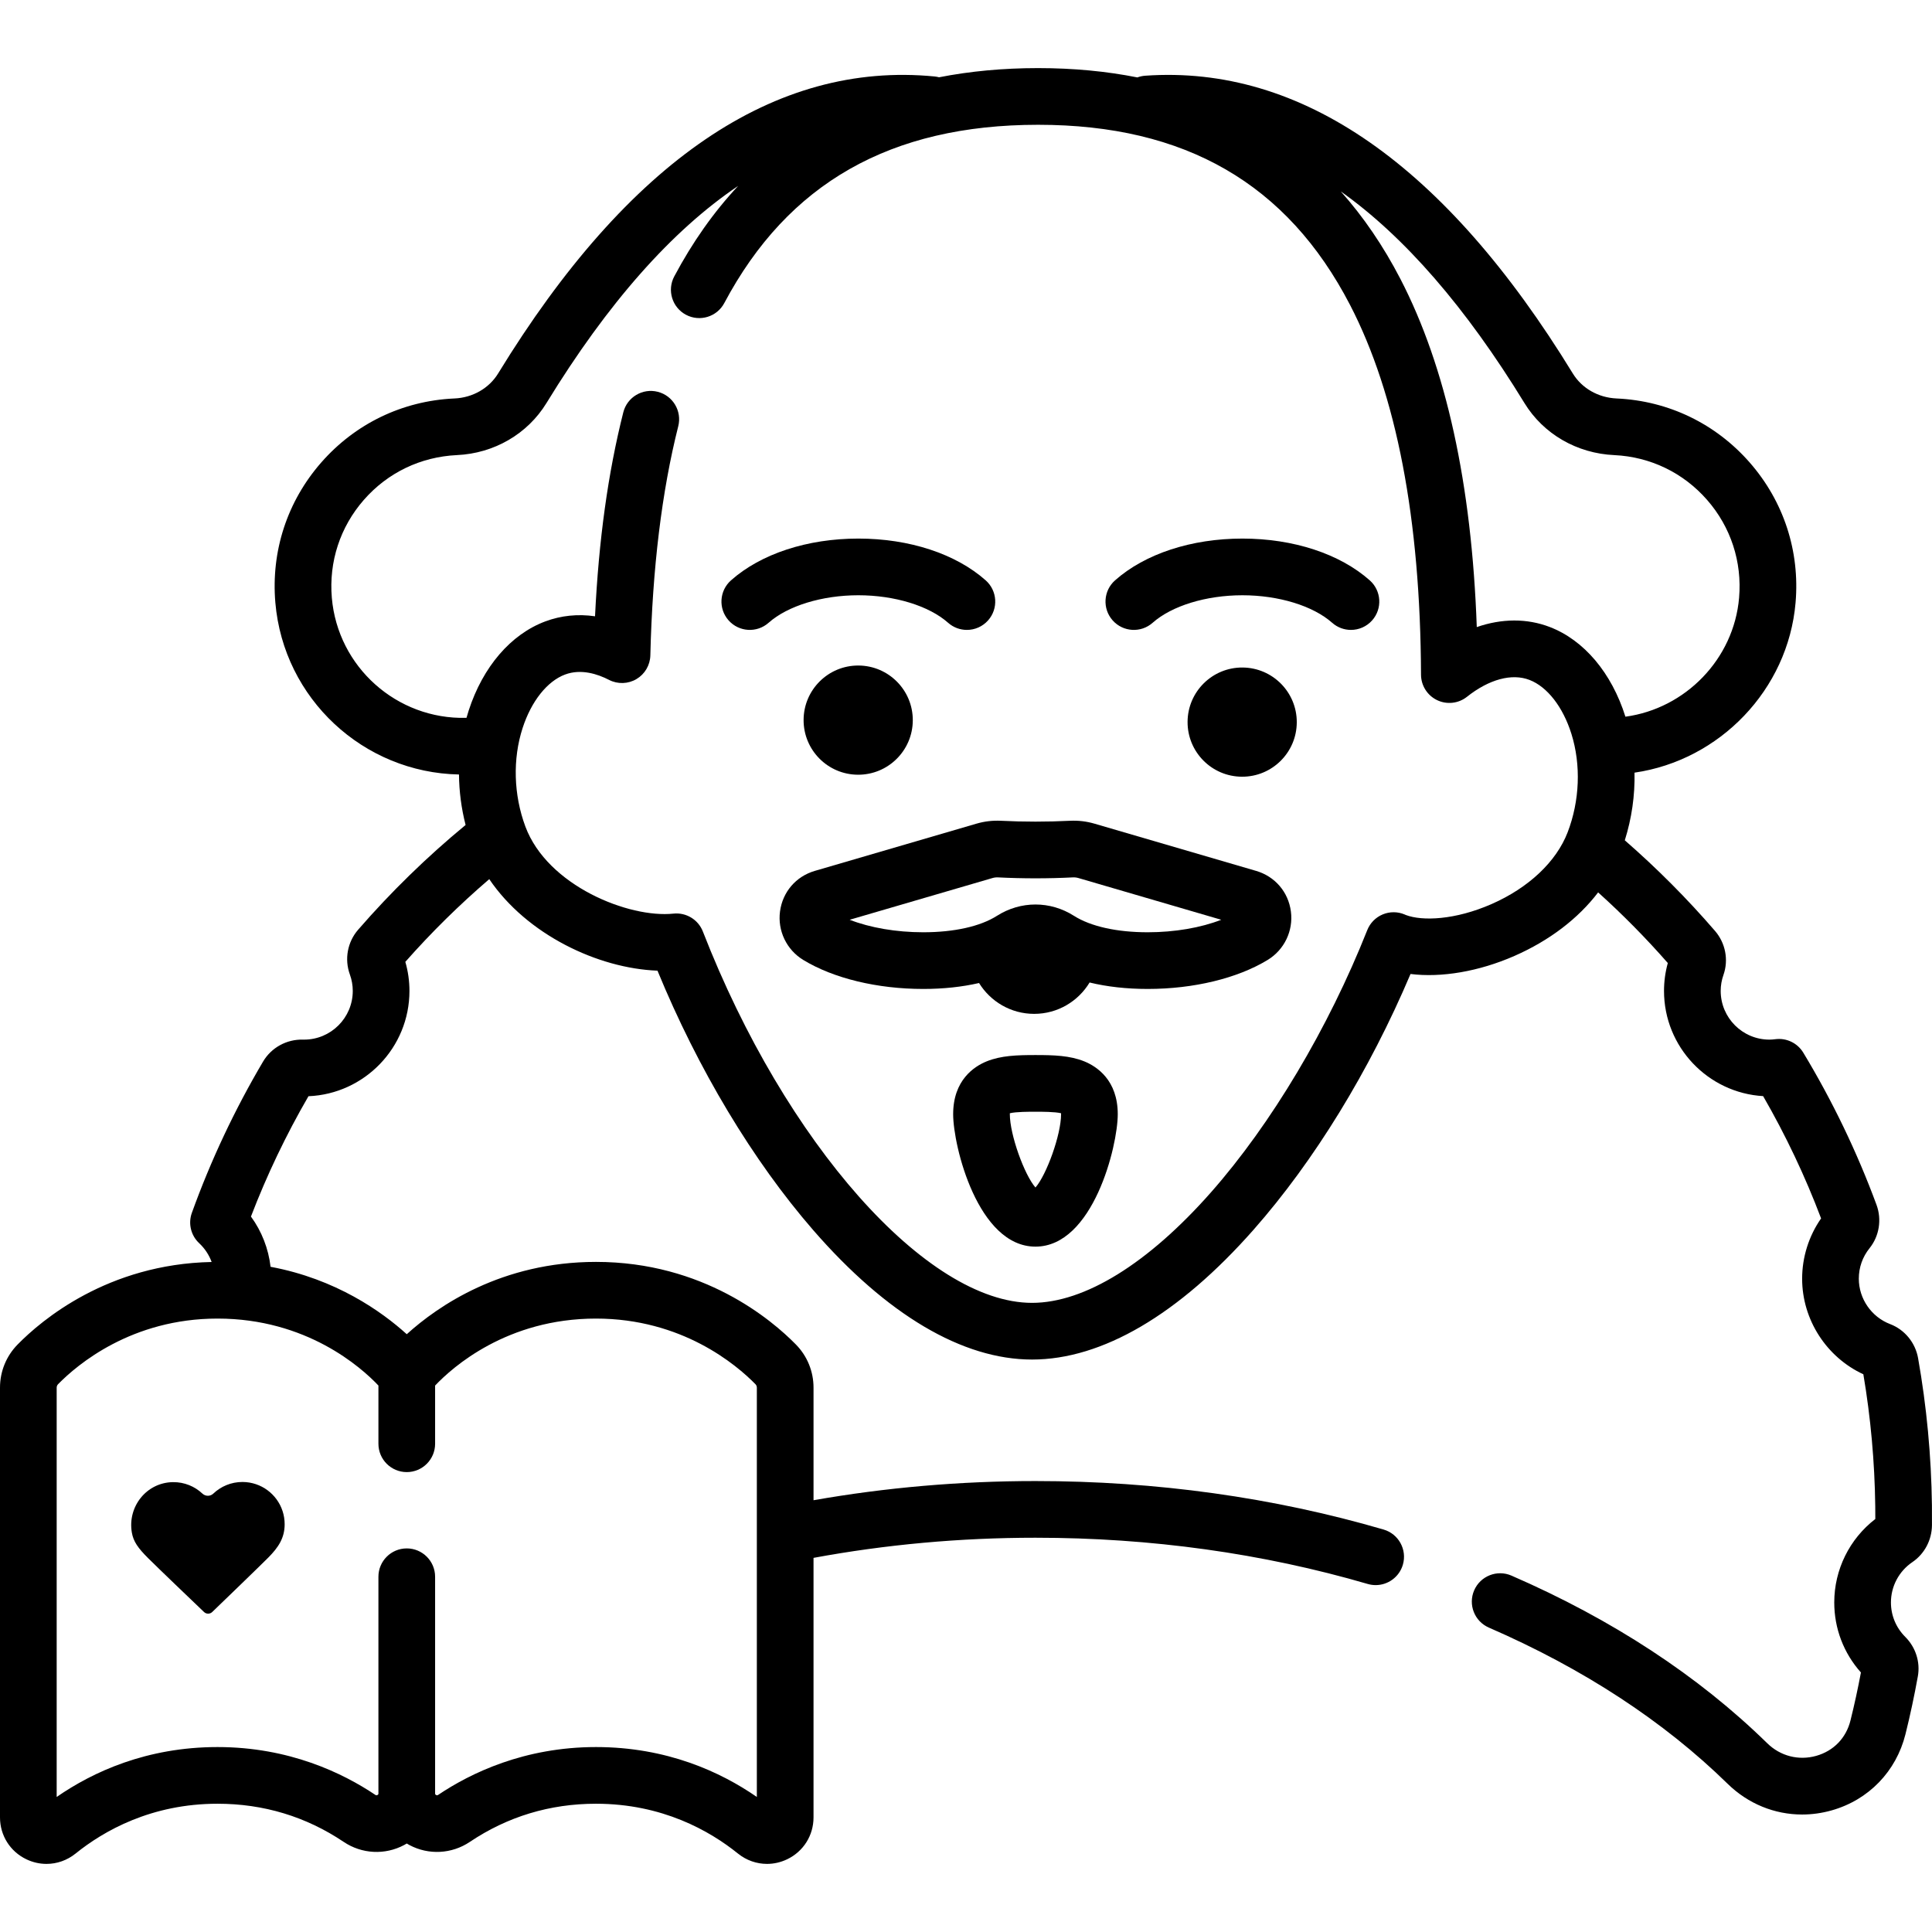
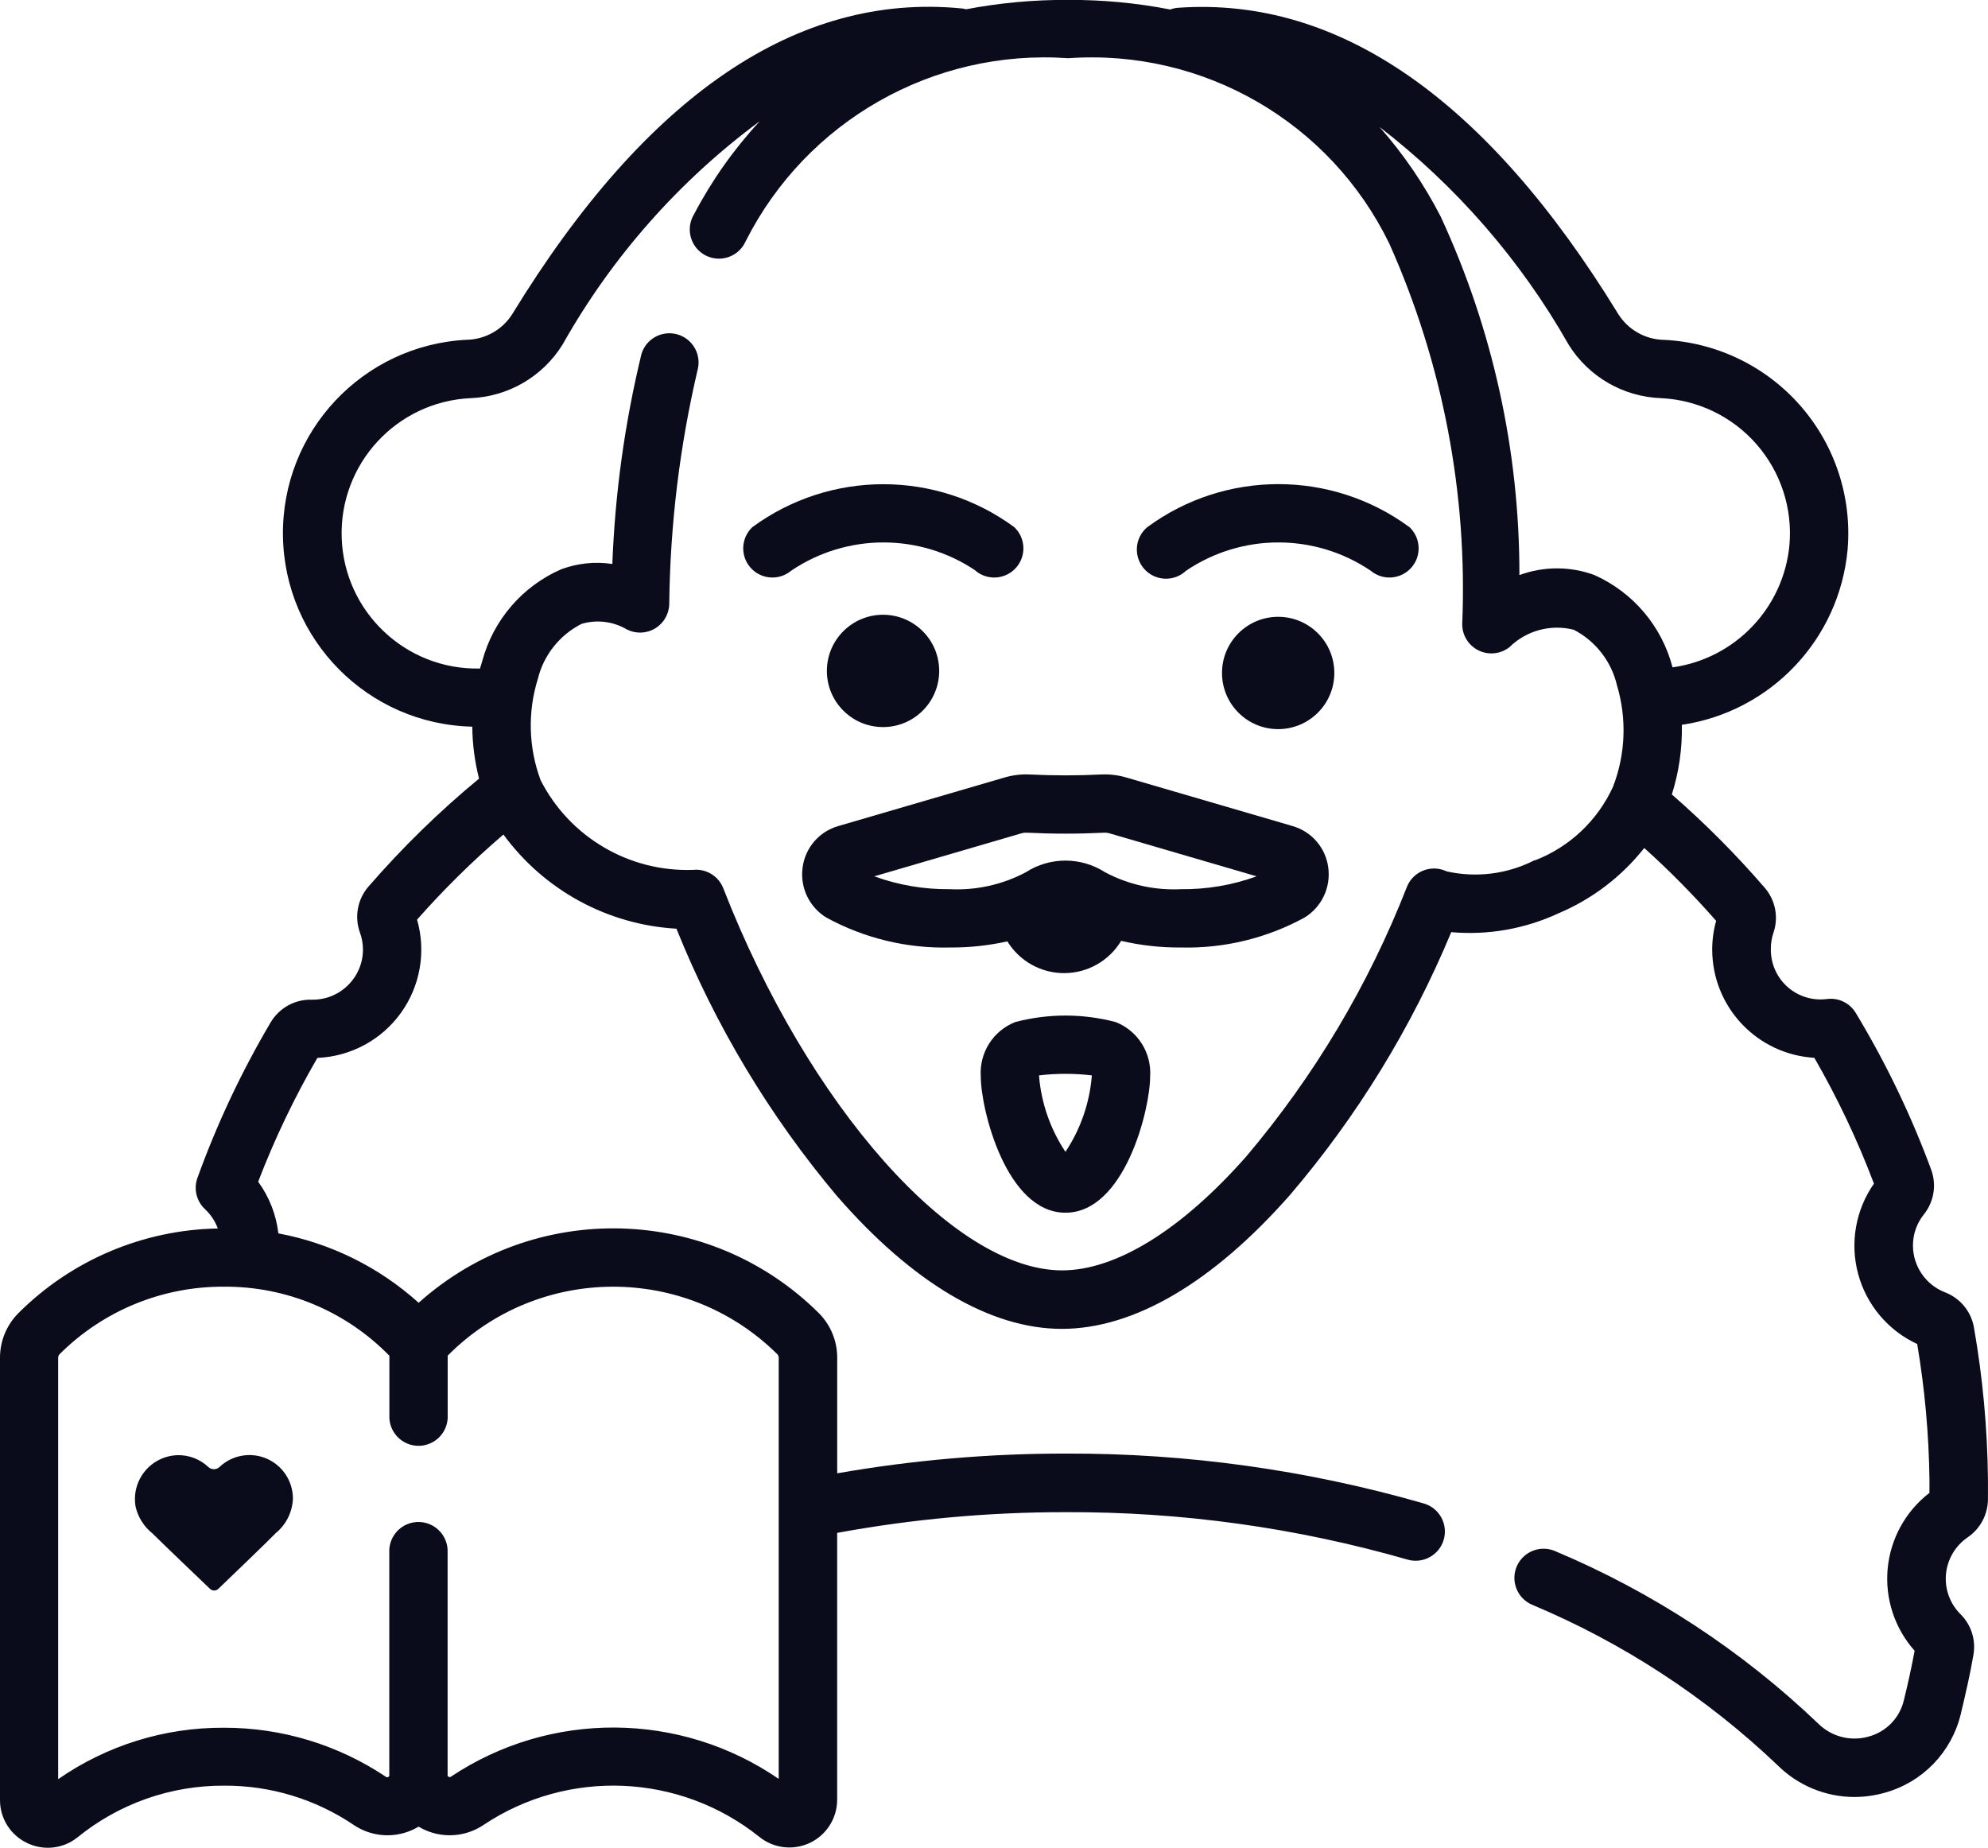
- <svg xmlns="http://www.w3.org/2000/svg" id="Capa_1" enable-background="new 0 0 512 512" height="512" viewBox="0 0 512 512" width="512">
-   <path d="m506.792 413.984c3.22-2.186 5.164-5.848 5.198-9.795.016-1.742.013-3.487-.009-5.238-.167-13.115-1.402-26.252-3.672-39.046-.725-4.089-3.558-7.538-7.394-9.001-4.97-1.895-8.31-6.733-8.31-12.039 0-2.973.984-5.765 2.844-8.077 2.576-3.2 3.283-7.611 1.843-11.51-5.16-13.977-11.689-27.541-19.405-40.315-1.533-2.538-4.417-3.936-7.36-3.57-.645.081-1.16.118-1.62.118-7.116 0-12.905-5.789-12.905-12.905 0-1.441.245-2.865.729-4.234 1.403-3.972.55-8.439-2.227-11.659-7.366-8.541-15.395-16.601-23.915-24.023 1.842-5.847 2.704-11.916 2.575-17.929 22.508-3.25 40.702-21.932 42.681-45.058 1.168-13.652-3.147-26.837-12.151-37.127-9.009-10.294-21.493-16.321-35.125-16.97l-.163-.008c-4.856-.218-9.19-2.694-11.595-6.623-33.834-55.282-71.973-81.827-113.331-78.908-.727.051-1.42.21-2.071.45-8.225-1.637-16.984-2.47-26.284-2.47-.024 0-.056 0-.081 0-9.257.005-17.983.825-26.188 2.433-.376-.097-.76-.175-1.159-.214-42.28-4.124-81.203 22.358-115.691 78.71-2.405 3.929-6.739 6.405-11.543 6.621l-.188.008c-13.66.651-26.143 6.678-35.152 16.971-9.005 10.289-13.32 23.474-12.152 37.127 2.18 25.47 23.339 45.054 48.667 45.546.038 4.479.622 8.975 1.751 13.376-10.231 8.437-19.798 17.757-28.483 27.765-2.825 3.255-3.663 7.799-2.188 11.858.51 1.404.77 2.87.77 4.358 0 7.116-5.789 12.905-12.905 12.905l-.256-.004c-4.354-.12-8.416 2.106-10.614 5.827-7.514 12.717-13.862 26.204-18.869 40.085-1.019 2.824-.258 5.983 1.934 8.033 1.514 1.416 2.624 3.121 3.31 4.988-27.549.55-45.093 15.412-51.428 21.875-3.005 3.068-4.66 7.127-4.66 11.432v113.881c0 4.786 2.68 9.041 6.994 11.104 1.711.819 3.529 1.22 5.333 1.22 2.745 0 5.457-.932 7.706-2.745 7.47-6.021 20.061-13.199 37.62-13.199 12.188 0 23.438 3.404 33.435 10.117 4.794 3.219 10.929 3.534 16.013.825.237-.127.466-.264.695-.402.229.138.458.275.695.402 5.084 2.708 11.22 2.393 16.013-.825 9.997-6.713 21.246-10.117 33.435-10.117 17.56 0 30.15 7.177 37.62 13.198 2.25 1.814 4.961 2.745 7.706 2.745 1.804 0 3.622-.402 5.333-1.22 4.314-2.064 6.994-6.319 6.994-11.104v-68.776c19.084-3.531 38.834-5.336 58.814-5.336 30.575 0 60.201 4.122 88.055 12.251.703.205 1.411.303 2.108.303 3.252 0 6.25-2.129 7.207-5.409 1.162-3.982-1.124-8.152-5.106-9.314-29.222-8.528-60.264-12.852-92.263-12.852-19.943 0-39.681 1.714-58.814 5.083v-29.83c0-4.305-1.655-8.364-4.66-11.43-6.454-6.585-24.539-21.901-52.994-21.901-24.954 0-41.84 11.646-50.143 19.164-6.635-6.007-18.76-14.637-36.094-17.868-.555-4.806-2.344-9.408-5.197-13.313 4.216-10.997 9.33-21.697 15.242-31.889 14.861-.613 26.762-12.894 26.762-27.903 0-2.617-.367-5.201-1.091-7.705 6.881-7.803 14.337-15.142 22.243-21.921 9.926 14.677 28.79 23.663 44.579 24.257 10.725 26.083 25.266 50.339 41.265 68.749 19.506 22.445 39.559 34.307 57.998 34.307h.022c18.555-.009 38.849-11.907 58.687-34.406 16.078-18.235 30.709-42.109 41.592-67.772 8.137 1.023 18.103-.643 27.544-4.788 9.282-4.075 16.863-9.876 22.175-16.834 6.514 5.868 12.698 12.137 18.464 18.717-.668 2.41-1.006 4.889-1.006 7.395 0 14.842 11.637 27.016 26.266 27.878 5.983 10.362 11.138 21.237 15.36 32.407-3.251 4.663-5.023 10.265-5.023 15.974 0 10.858 6.447 20.809 16.224 25.335 1.943 11.466 3.003 23.212 3.152 34.942.015 1.139.021 2.275.018 3.41-6.844 5.275-10.882 13.421-10.882 22.115 0 6.909 2.498 13.437 7.069 18.556-.802 4.282-1.732 8.556-2.772 12.73-1.158 4.647-4.463 8.059-9.068 9.364-4.652 1.316-9.504.071-12.98-3.331-18.245-17.862-41.054-32.811-67.792-44.432-3.802-1.654-8.229.09-9.882 3.894-1.653 3.805.09 8.229 3.895 9.882 25.052 10.888 46.338 24.813 63.271 41.389 5.432 5.318 12.46 8.148 19.742 8.148 2.6 0 5.234-.361 7.838-1.098 9.784-2.77 17.093-10.317 19.551-20.186 1.253-5.029 2.357-10.194 3.283-15.35.678-3.773-.574-7.681-3.348-10.452-2.441-2.439-3.785-5.676-3.785-9.116 0-4.276 2.121-8.27 5.674-10.681zm-406.506-46.799v14.578.848c0 4.148 3.363 7.511 7.511 7.511s7.511-3.363 7.511-7.511v-.848-14.575c4.607-4.865 19.038-17.751 42.632-17.751 22.759 0 37.14 12.164 42.266 17.395.236.241.366.566.366.915v108.466c-9.58-6.63-23.835-13.225-42.632-13.225-18.964 0-33.203 6.888-41.809 12.667-.107.072-.287.193-.573.04-.251-.134-.251-.29-.251-.429v-57.41c0-4.148-3.363-7.511-7.511-7.511s-7.511 3.363-7.511 7.511v57.41c0 .139 0 .296-.251.429-.286.154-.465.032-.573-.04-8.606-5.779-22.845-12.667-41.809-12.667-18.797 0-33.052 6.595-42.632 13.225v-108.466c0-.349.13-.674.366-.915 5.126-5.23 19.507-17.395 42.266-17.395 23.616 0 38.053 12.909 42.634 17.748zm303.711-260.368c5.013 8.191 13.885 13.346 23.828 13.793 9.545.454 18.268 4.666 24.563 11.859 6.291 7.189 9.306 16.406 8.489 25.953-1.391 16.256-14.257 29.366-30.123 31.511-3.654-11.614-10.958-20.278-20.045-23.771-6.053-2.328-12.735-2.27-19.349.023-1.34-37.909-8.136-68.909-20.246-92.279-4.535-8.752-9.809-16.472-15.792-23.179 16.862 11.969 33.127 30.686 48.675 56.09zm-8.688 132.757c-9.741 4.278-18.415 4.55-22.73 2.919l-.327-.144c-1.863-.79-3.965-.796-5.83-.015-1.866.78-3.339 2.28-4.084 4.16-10.315 26.007-25.402 51.323-41.392 69.459-16.664 18.9-33.508 29.312-47.427 29.319-.005 0-.009 0-.014 0-27.893 0-65.394-42.303-87.236-98.409-1.229-3.157-4.42-5.097-7.79-4.745-11.744 1.248-33.381-7.326-39.249-23.076-3.13-8.403-3.396-17.926-.728-26.127 2.311-7.102 6.521-12.398 11.261-14.164 4.256-1.585 8.677-.1 11.634 1.425 2.299 1.186 5.048 1.104 7.275-.216 2.226-1.32 3.615-3.693 3.677-6.281.548-23.027 3.037-43.459 7.397-60.729 1.015-4.022-1.422-8.105-5.444-9.121-4.021-1.015-8.105 1.421-9.121 5.444-4.046 16.028-6.512 33.791-7.492 54.051-4.53-.659-8.974-.212-13.17 1.351-9.131 3.402-16.531 12.001-20.302 23.593-.212.651-.406 1.307-.592 1.965-.024.001-.047.003-.071.004-18.387.476-34.047-13.486-35.615-31.815-.817-9.548 2.198-18.765 8.489-25.954 6.295-7.192 15.018-11.405 24.658-11.863 9.848-.443 18.72-5.597 23.733-13.788 16.2-26.47 33.181-45.672 50.806-57.551-6.442 6.874-12.096 14.874-16.944 23.994-1.947 3.663-.556 8.211 3.107 10.158s8.211.556 10.158-3.107c16.888-31.769 44.072-47.222 83.107-47.242h.074c38.964 0 66.003 15.62 82.652 47.747 12.314 23.763 18.642 56.73 18.806 97.986.012 2.877 1.665 5.494 4.258 6.74 2.592 1.246 5.669.902 7.922-.887 5.846-4.639 11.882-6.27 16.556-4.473 4.722 1.815 8.876 7.154 11.114 14.28 2.582 8.229 2.219 17.748-.999 26.118-2.988 7.767-10.323 14.69-20.127 18.994z" />
-   <ellipse cx="227.471" cy="190.88" rx="14.469" ry="14.469" transform="matrix(.005 -1 1 .005 35.413 417.357)" />
-   <ellipse cx="329.248" cy="191.408" rx="14.469" ry="14.469" transform="matrix(.005 -1 1 .005 136.135 519.659)" />
-   <path d="m251.255 165.041c1.43 1.268 3.209 1.891 4.98 1.891 2.074 0 4.138-.854 5.622-2.528 2.753-3.104 2.467-7.851-.636-10.603-7.936-7.038-20.238-11.074-33.751-11.074s-25.814 4.036-33.751 11.074c-3.104 2.752-3.389 7.499-.636 10.603 2.752 3.103 7.499 3.388 10.603.636 5.072-4.497 14.185-7.291 23.784-7.291 9.6.001 18.713 2.795 23.785 7.292z" />
-   <path d="m362.999 153.802c-7.936-7.038-20.238-11.074-33.751-11.074s-25.815 4.036-33.751 11.074c-3.104 2.752-3.389 7.499-.636 10.603 2.751 3.103 7.499 3.388 10.603.636 5.072-4.497 14.185-7.291 23.785-7.291 9.599 0 18.712 2.794 23.784 7.291 1.43 1.268 3.209 1.891 4.98 1.891 2.074 0 4.138-.854 5.622-2.528 2.753-3.103 2.468-7.85-.636-10.602z" />
-   <path d="m287.356 281.278c-3.809-1.553-8.118-1.68-12.949-1.68s-9.139.127-12.948 1.68c-3.31 1.35-8.863 4.965-8.863 14.002 0 8.458 6.562 35.09 21.811 35.09s21.811-26.631 21.811-35.09c.001-9.038-5.552-12.652-8.862-14.002zm-12.948 33.424c-2.936-3.349-6.79-13.982-6.79-19.422 0-.096.002-.182.005-.26 1.61-.401 5.154-.401 6.784-.401s5.174 0 6.784.401c.003.078.005.164.005.26.001 5.439-3.853 16.073-6.788 19.422z" />
-   <path d="m53.636 395.816c-2.031-1.908-4.774-3.067-7.79-3.034-6.988.077-12.077 6.458-10.908 13.348.406 2.395 1.642 4.133 4.338 6.817 2.821 2.809 11.691 11.29 14.797 14.256.609.581 1.565.578 2.17-.006 3.202-3.087 12.543-12.1 14.811-14.378 2.749-2.761 4.378-5.253 4.383-8.867.008-4.925-3.167-9.113-7.584-10.617-1.128-.384-2.336-.593-3.594-.595-2.997-.005-5.721 1.169-7.734 3.085-.803.767-2.08.751-2.889-.009z" />
-   <path d="m332.871 230.792-42.844-12.518c-2.1-.613-4.27-.868-6.449-.761-6.085.304-12.256.304-18.341 0-2.176-.107-4.348.148-6.449.761l-42.844 12.518c-5.014 1.465-8.552 5.589-9.234 10.762-.674 5.116 1.745 10.157 6.162 12.842 8.033 4.885 19.621 7.686 31.794 7.686 5.34 0 10.304-.537 14.791-1.572 3.026 4.899 8.428 8.174 14.608 8.174 6.237 0 11.681-3.336 14.69-8.31 4.642 1.127 9.815 1.707 15.392 1.707 12.173 0 23.761-2.801 31.794-7.686 4.417-2.686 6.836-7.727 6.161-12.843-.679-5.171-4.218-9.295-9.231-10.76zm-28.722 16.269c-8.178 0-15.116-1.548-19.535-4.358-3.148-2.002-6.677-3.002-10.206-3.002s-7.058 1.001-10.206 3.002c-4.419 2.811-11.358 4.358-19.535 4.358-7.163 0-14.097-1.204-19.497-3.314l37.831-11.053c.487-.143.991-.204 1.488-.177 6.581.329 13.255.329 19.836 0 .501-.028 1.002.035 1.488.177l37.832 11.053c-5.398 2.109-12.333 3.314-19.496 3.314z" />
+ <svg xmlns="http://www.w3.org/2000/svg" width="42.514" height="39.517" viewBox="0 0 42.514 39.517">
+   <g id="author" transform="translate(0 -18.047)">
+     <path id="Path_1049" data-name="Path 1049" d="M42.081,50.923a.992.992,0,0,0,.432-.813q0-.217,0-.435a20.078,20.078,0,0,0-.3-3.242.986.986,0,0,0-.614-.747,1.076,1.076,0,0,1-.69-1,1.059,1.059,0,0,1,.236-.671.986.986,0,0,0,.153-.956,19.658,19.658,0,0,0-1.611-3.348.624.624,0,0,0-.611-.3,1.062,1.062,0,0,1-1.206-1.062A1.052,1.052,0,0,1,37.924,38a.984.984,0,0,0-.185-.968,19.811,19.811,0,0,0-1.986-1.995,4.629,4.629,0,0,0,.214-1.489,4.176,4.176,0,0,0,3.544-3.741,4.14,4.14,0,0,0-3.926-4.492h-.014a1.181,1.181,0,0,1-.963-.55c-2.809-4.59-5.976-6.794-9.41-6.552a.622.622,0,0,0-.172.037,11.167,11.167,0,0,0-2.182-.205h-.007a11.325,11.325,0,0,0-2.175.2.629.629,0,0,0-.1-.018c-3.511-.342-6.743,1.856-9.606,6.536a1.179,1.179,0,0,1-.958.55H9.987a4.14,4.14,0,0,0,.113,8.274,4.63,4.63,0,0,0,.145,1.111A19.9,19.9,0,0,0,7.88,37.007a.988.988,0,0,0-.182.985,1.057,1.057,0,0,1,.064.362,1.073,1.073,0,0,1-1.072,1.072H6.67a.99.99,0,0,0-.881.484,19.7,19.7,0,0,0-1.567,3.328.624.624,0,0,0,.161.667,1.07,1.07,0,0,1,.275.414,6.191,6.191,0,0,0-4.27,1.816A1.349,1.349,0,0,0,0,47.084V56.54a1.014,1.014,0,0,0,.581.922,1.015,1.015,0,0,0,1.083-.127,4.925,4.925,0,0,1,3.124-1.1,4.894,4.894,0,0,1,2.776.84,1.291,1.291,0,0,0,1.33.069l.058-.033.058.033a1.292,1.292,0,0,0,1.33-.069,5,5,0,0,1,5.9.256,1.022,1.022,0,0,0,1.663-.8V50.829a26.887,26.887,0,0,1,4.884-.443A26.088,26.088,0,0,1,30.1,51.4a.624.624,0,1,0,.349-1.2,27.335,27.335,0,0,0-7.661-1.067,28.2,28.2,0,0,0-4.884.422V47.084a1.348,1.348,0,0,0-.387-.949,6.238,6.238,0,0,0-8.564-.227,6.174,6.174,0,0,0-3-1.484,2.329,2.329,0,0,0-.432-1.105,18.447,18.447,0,0,1,1.266-2.648,2.317,2.317,0,0,0,2.132-2.957,18.654,18.654,0,0,1,1.847-1.82,4.933,4.933,0,0,0,3.7,2.014,21.112,21.112,0,0,0,3.426,5.709c1.62,1.864,3.285,2.849,4.816,2.849h0c1.541,0,3.226-.989,4.873-2.857a21.158,21.158,0,0,0,3.454-5.627,4.5,4.5,0,0,0,2.287-.4,4.635,4.635,0,0,0,1.841-1.4A18.545,18.545,0,0,1,36.7,37.74a2.3,2.3,0,0,0-.084.614A2.322,2.322,0,0,0,38.8,40.669a18.4,18.4,0,0,1,1.275,2.691A2.317,2.317,0,0,0,41,46.79a18.846,18.846,0,0,1,.262,2.9q0,.142,0,.283a2.317,2.317,0,0,0-.317,3.377c-.067.356-.144.71-.23,1.057a1.054,1.054,0,0,1-.753.778,1.1,1.1,0,0,1-1.078-.277A18.547,18.547,0,0,0,33.26,51.22a.624.624,0,1,0-.5,1.144A17.309,17.309,0,0,1,38.016,55.8a2.333,2.333,0,0,0,1.639.677,2.388,2.388,0,0,0,.651-.091A2.3,2.3,0,0,0,41.93,54.71c.1-.418.2-.846.273-1.275a.984.984,0,0,0-.278-.868,1.07,1.07,0,0,1,.157-1.644ZM8.327,47.037v1.281a.624.624,0,1,0,1.247,0V47.038a4.987,4.987,0,0,1,7.049-.03.108.108,0,0,1,.03.076v9.006a6.255,6.255,0,0,0-7.012-.046.041.041,0,0,1-.048,0,.034.034,0,0,1-.021-.036V51.245a.624.624,0,1,0-1.247,0v4.767a.034.034,0,0,1-.021.036.041.041,0,0,1-.048,0,6.2,6.2,0,0,0-3.472-1.052,6.149,6.149,0,0,0-3.54,1.1V47.084a.108.108,0,0,1,.03-.076,4.931,4.931,0,0,1,3.51-1.444,4.891,4.891,0,0,1,3.54,1.474Zm25.218-21.62a2.43,2.43,0,0,0,1.979,1.145,2.893,2.893,0,0,1,2.744,3.14,2.917,2.917,0,0,1-2.5,2.617A2.986,2.986,0,0,0,34.1,30.346a2.314,2.314,0,0,0-1.607,0,18.172,18.172,0,0,0-1.681-7.662A9.3,9.3,0,0,0,29.5,20.761,15.6,15.6,0,0,1,33.546,25.418Zm-.721,11.023a2.785,2.785,0,0,1-1.887.242l-.027-.012a.624.624,0,0,0-.823.344,20.435,20.435,0,0,1-3.437,5.767c-1.384,1.569-2.782,2.434-3.938,2.434h0c-2.316,0-5.43-3.513-7.244-8.171a.624.624,0,0,0-.647-.394,3.519,3.519,0,0,1-3.259-1.916,3.355,3.355,0,0,1-.06-2.169,1.8,1.8,0,0,1,.935-1.176,1.219,1.219,0,0,1,.966.118.624.624,0,0,0,.909-.539,23.1,23.1,0,0,1,.614-5.043.624.624,0,0,0-1.209-.305,22.775,22.775,0,0,0-.622,4.488A2.2,2.2,0,0,0,12,30.222a2.987,2.987,0,0,0-1.686,1.959c-.018.054-.034.109-.049.163h-.006a2.893,2.893,0,0,1-.2-5.782,2.426,2.426,0,0,0,1.971-1.145,15.235,15.235,0,0,1,4.219-4.779,9.229,9.229,0,0,0-1.407,1.992.624.624,0,1,0,1.1.585,7.158,7.158,0,0,1,6.9-3.923h.006a7.073,7.073,0,0,1,6.863,3.965A18.109,18.109,0,0,1,31.27,31.4a.624.624,0,0,0,1.011.486,1.452,1.452,0,0,1,1.375-.371,1.8,1.8,0,0,1,.923,1.186,3.355,3.355,0,0,1-.083,2.169,3.044,3.044,0,0,1-1.671,1.577Z" fill="#0a0c1b" />
+     <circle id="Ellipse_265" data-name="Ellipse 265" cx="1.201" cy="1.201" r="1.201" transform="translate(17.677 33.59) rotate(-89.714)" fill="#0a0c1b" />
+     <circle id="Ellipse_266" data-name="Ellipse 266" cx="1.201" cy="1.201" r="1.201" transform="translate(26.127 33.634) rotate(-89.714)" fill="#0a0c1b" />
+     <path id="Path_1050" data-name="Path 1050" d="M196.178,144.58a.624.624,0,0,0,.828-.933,4.73,4.73,0,0,0-5.6,0,.624.624,0,0,0,.828.933,3.524,3.524,0,0,1,3.95,0Z" transform="translate(-175.316 -114.327)" fill="#0a0c1b" />
+     <path id="Path_1051" data-name="Path 1051" d="M298.784,143.648a4.73,4.73,0,0,0-5.605,0,.624.624,0,1,0,.828.933,3.524,3.524,0,0,1,3.95,0,.624.624,0,0,0,.828-.933Z" transform="translate(-268.643 -114.328)" fill="#0a0c1b" />
+     <path id="Path_1052" data-name="Path 1052" d="M255.482,279.738a4.213,4.213,0,0,0-2.15,0,1.167,1.167,0,0,0-.736,1.163c0,.7.545,2.914,1.811,2.914s1.811-2.211,1.811-2.914A1.167,1.167,0,0,0,255.482,279.738Zm-1.075,2.775a3.434,3.434,0,0,1-.564-1.613c0-.008,0-.015,0-.022a4.778,4.778,0,0,1,1.127,0c0,.006,0,.014,0,.022A3.434,3.434,0,0,1,254.407,282.513Z" transform="translate(-231.622 -239.833)" fill="#0a0c1b" />
+     <path id="Path_1053" data-name="Path 1053" d="M36.337,393a.926.926,0,0,0-.647-.252.939.939,0,0,0-.906,1.108,1.027,1.027,0,0,0,.36.566c.234.233.971.937,1.229,1.184a.13.13,0,0,0,.18,0c.266-.256,1.042-1,1.23-1.194a1,1,0,0,0,.364-.736.93.93,0,0,0-1.57-.675A.175.175,0,0,1,36.337,393Z" transform="translate(-31.883 -343.581)" fill="#0a0c1b" />
+     <path id="Path_1054" data-name="Path 1054" d="M217.083,218.594l-3.558-1.039a1.623,1.623,0,0,0-.535-.063c-.505.025-1.018.025-1.523,0a1.624,1.624,0,0,0-.535.063l-3.558,1.039a1.065,1.065,0,0,0-.767.894,1.083,1.083,0,0,0,.512,1.066,5.244,5.244,0,0,0,2.64.638,5.48,5.48,0,0,0,1.228-.131,1.423,1.423,0,0,0,2.433-.011,5.437,5.437,0,0,0,1.278.142,5.244,5.244,0,0,0,2.64-.638,1.083,1.083,0,0,0,.512-1.066,1.064,1.064,0,0,0-.766-.893Zm-2.385,1.351a3.13,3.13,0,0,1-1.622-.362,1.565,1.565,0,0,0-1.695,0,3.129,3.129,0,0,1-1.622.362,4.582,4.582,0,0,1-1.619-.275l3.141-.918a.369.369,0,0,1,.124-.015c.546.027,1.1.027,1.647,0a.367.367,0,0,1,.124.015l3.141.918A4.582,4.582,0,0,1,214.7,219.945Z" transform="translate(-189.444 -182.882)" fill="#0a0c1b" />
+   </g>
</svg>
